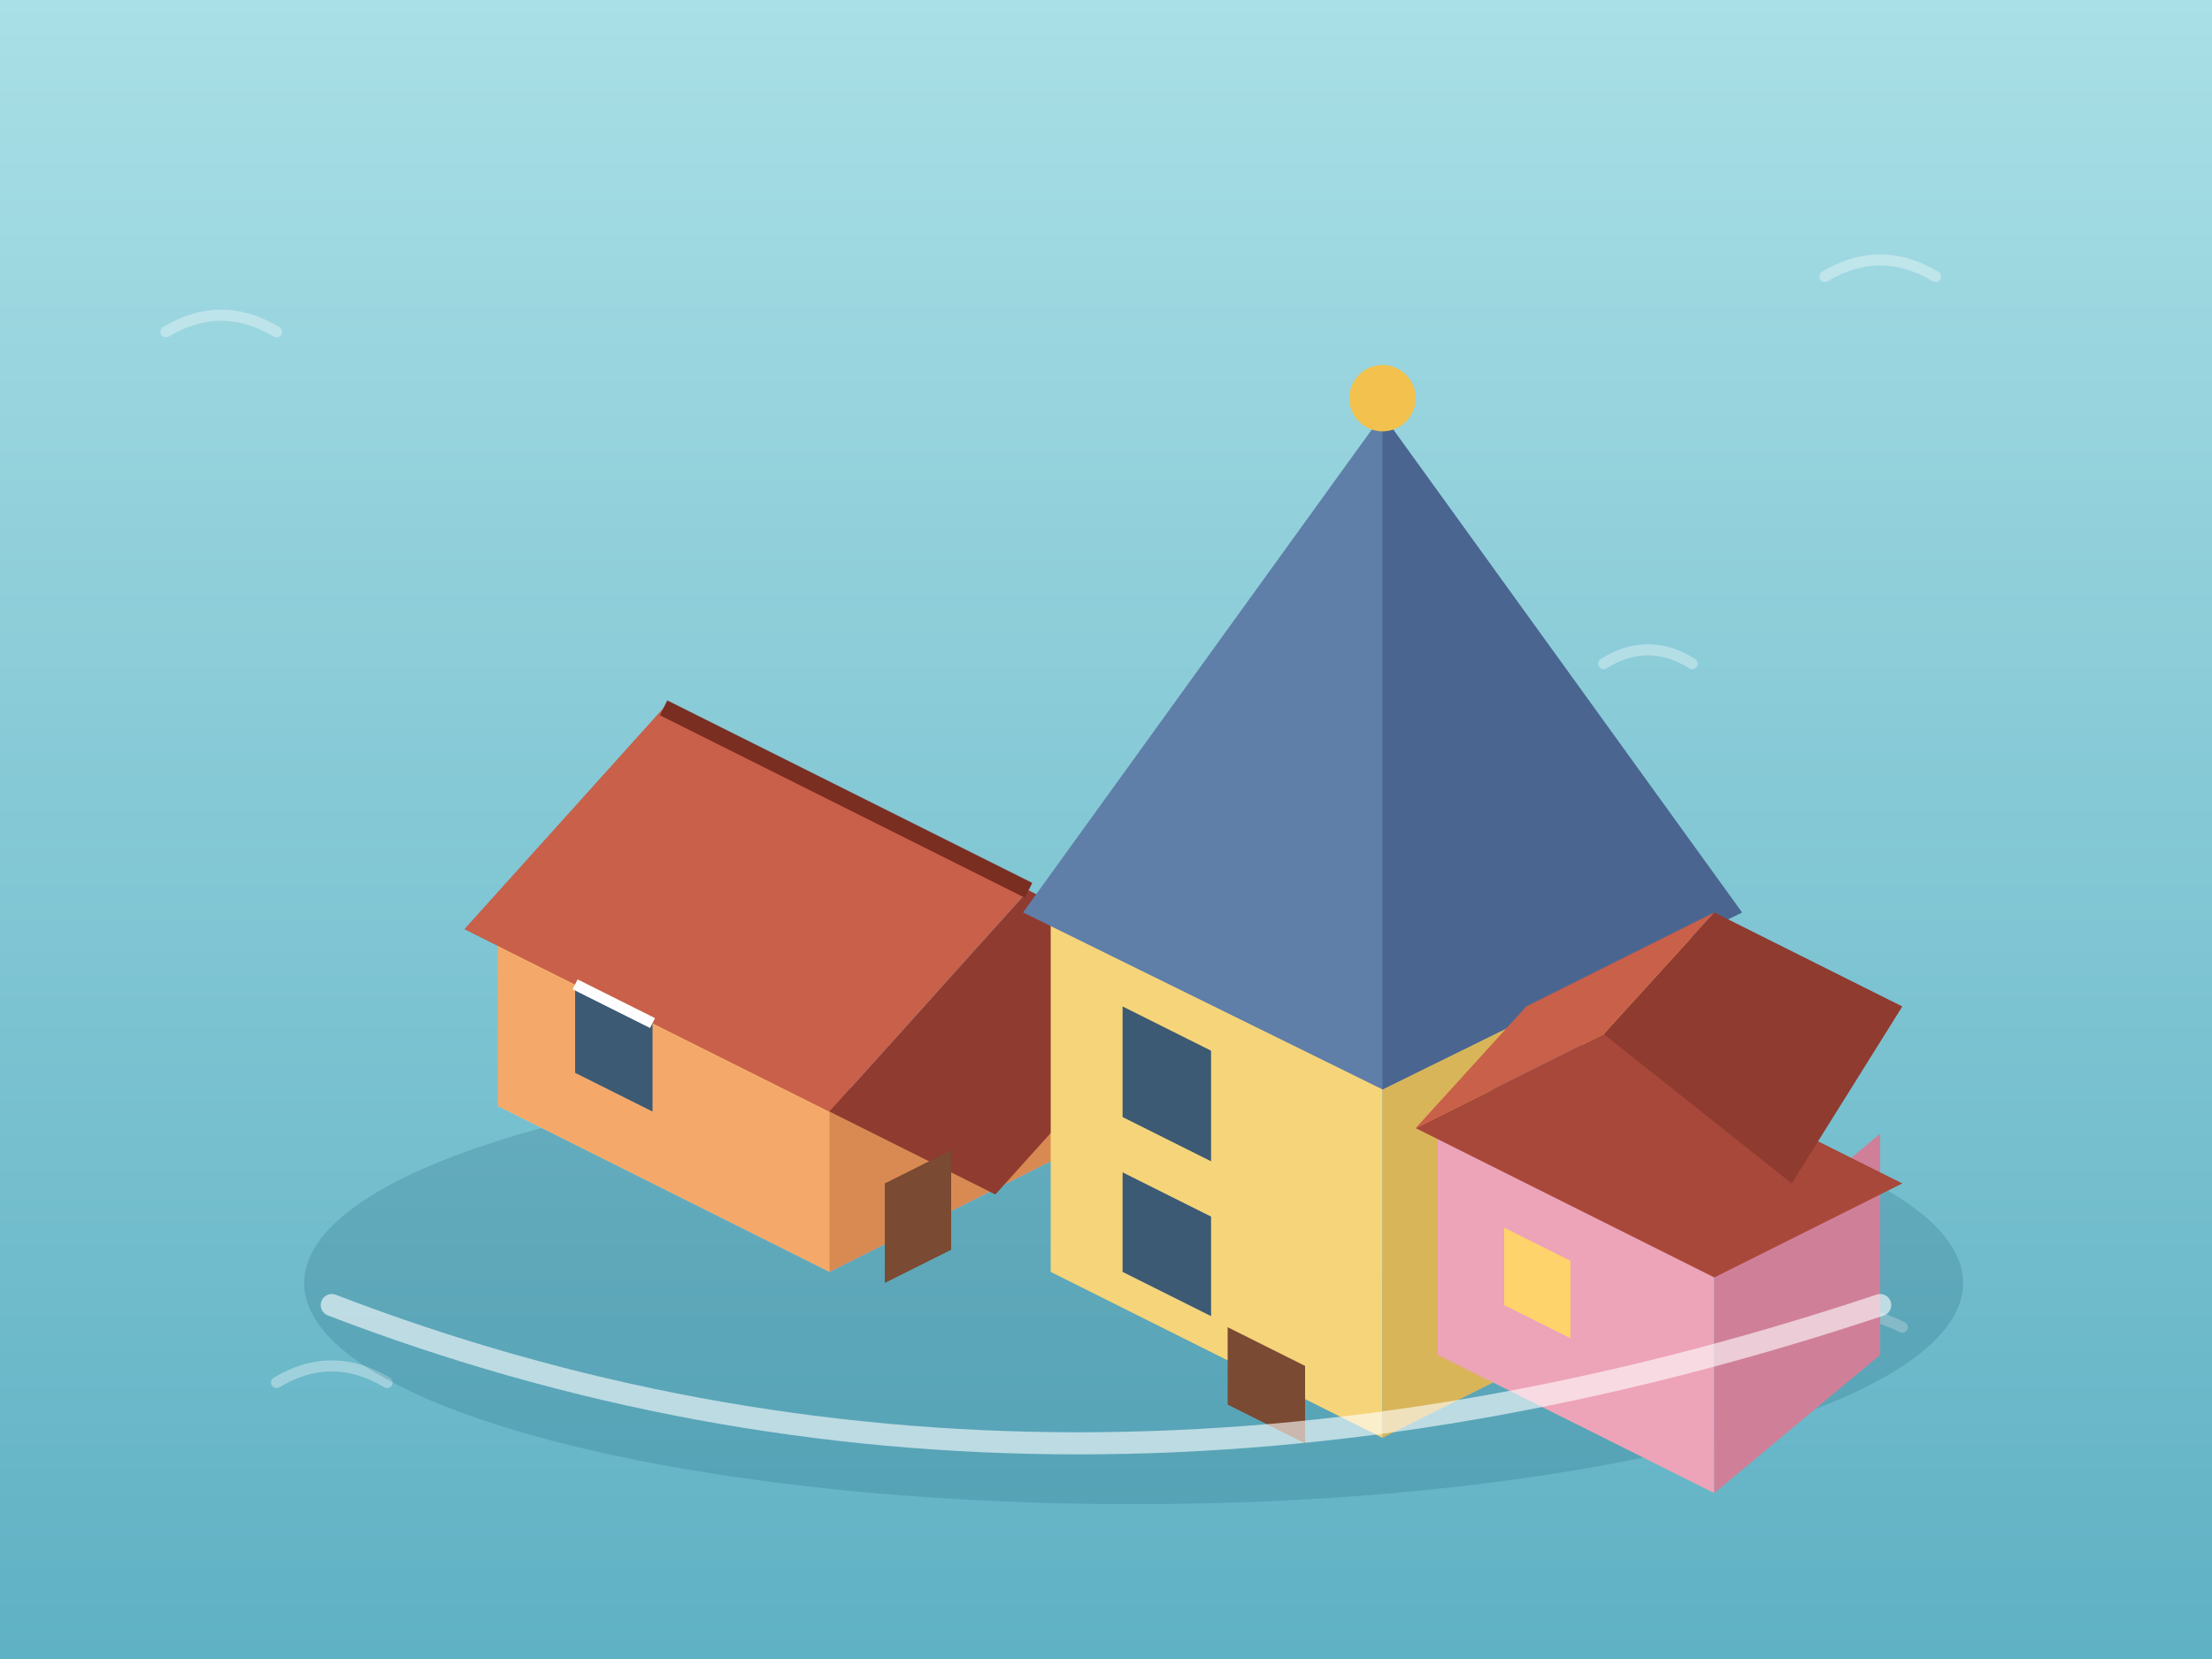
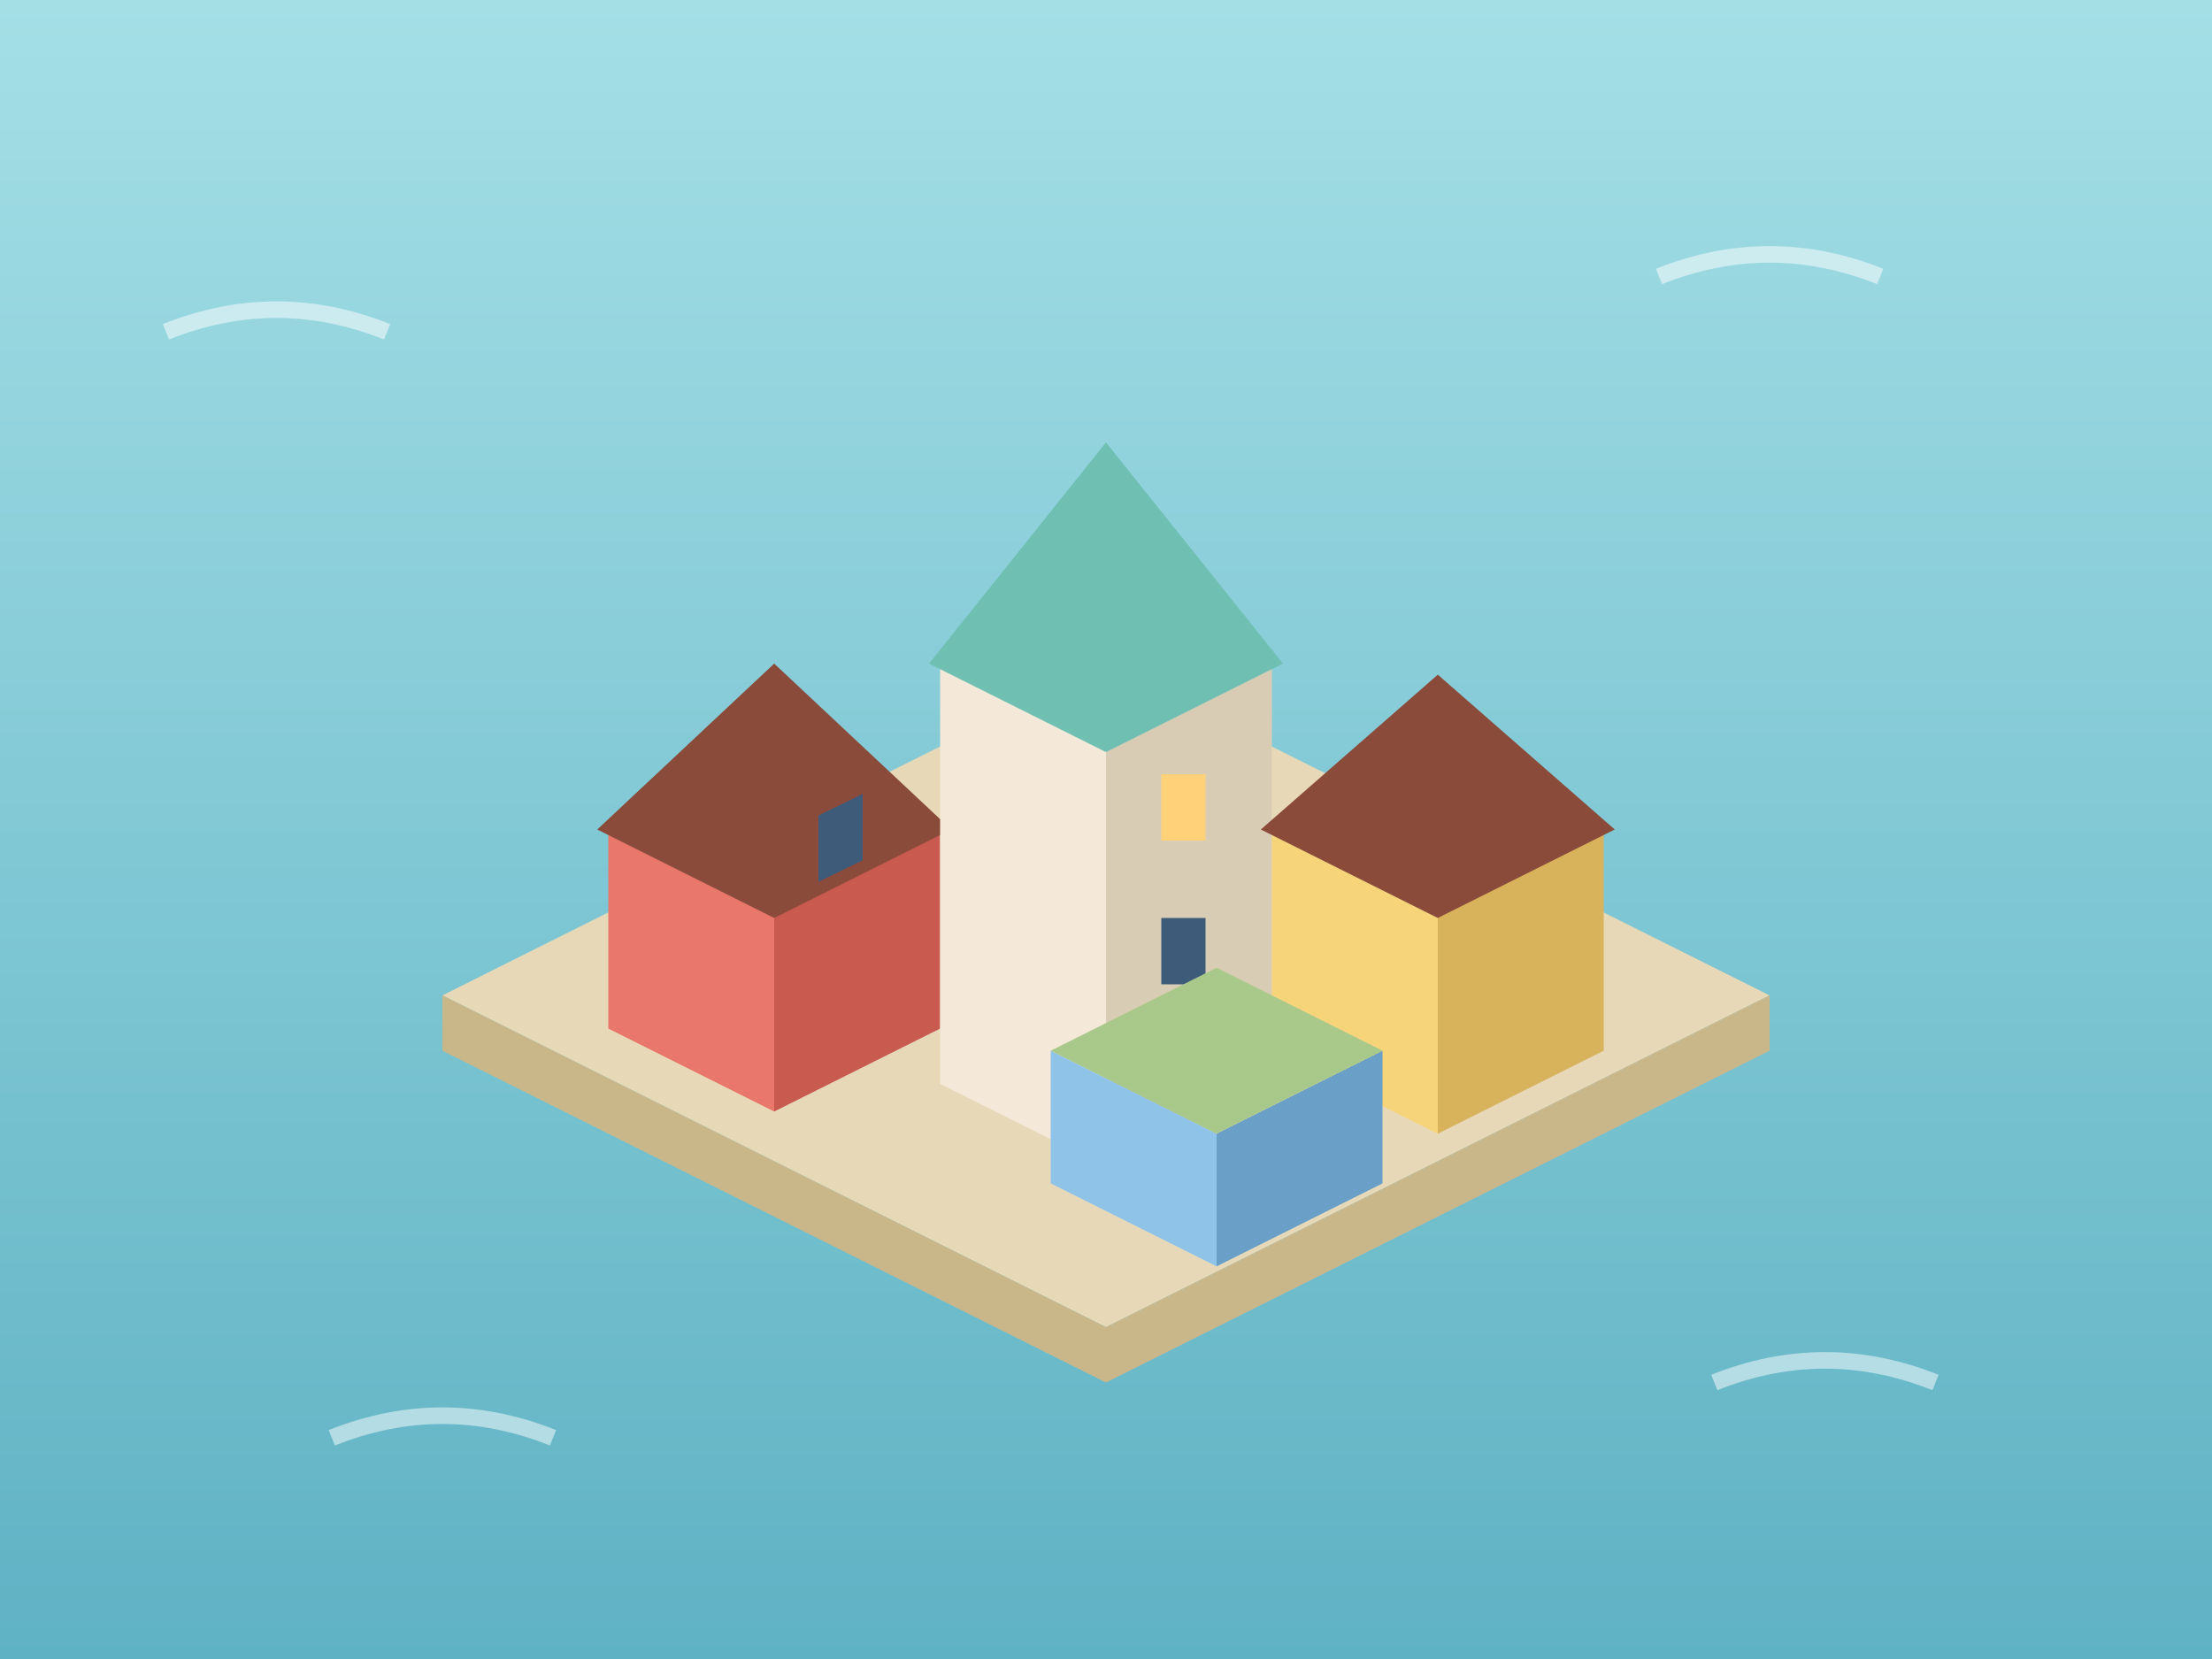
<svg xmlns="http://www.w3.org/2000/svg" viewBox="0 0 400 300">
  <defs>
-     <linearGradient id="s" x1="0" y1="0" x2="0" y2="1">
-       <stop offset="0" stop-color="#a9dfe6" />
-       <stop offset="1" stop-color="#5fb1c4" />
+     <linearGradient id="w" x1="0" y1="0" x2="0" y2="1">
+       <stop offset="0" stop-color="#a4dfe6" />
+       <stop offset="1" stop-color="#5fb2c4" />
    </linearGradient>
+     <g id="h">
+       <path d="M0 0l30 15v36l-30-15z" fill="#e9776b" />
+       <path d="M30 15l30-15v36l-30 15z" fill="#c95a50" />
+       <path d="M-2 0l32-30 32 30-32 16z" fill="#8a4b3a" />
+       <rect x="38" y="16" width="8" height="12" fill="#3e5c7a" transform="skewY(-26)" />
+     </g>
  </defs>
-   <rect width="400" height="300" fill="url(#s)" />
-   <g stroke="#fff" stroke-opacity=".35" stroke-width="2" fill="none" stroke-linecap="round">
-     <path d="M30 60q10-6 20 0M330 50q10-6 20 0M50 250q10-6 20 0M320 240q12-6 24 0M290 120q8-5 16 0" />
+   <rect width="400" height="300" fill="url(#w)" />
+   <g stroke="#fff" stroke-opacity=".5" stroke-width="3" fill="none">
+     <path d="M30 60q20-8 40 0M300 50q20-8 40 0M60 260q20-8 40 0M310 250q20-8 40 0" />
  </g>
-   <ellipse cx="205" cy="232" rx="150" ry="40" fill="#0b4f6c" opacity=".18" />
-   <path d="M90 200l60 30 60-30-60-30z" fill="#fff" opacity=".35" />
-   <path d="M90 170v30l60 30v-30z" fill="#f4a96a" />
-   <path d="M210 170v30l-60 30v-30z" fill="#d98a52" />
-   <path d="M84 168l66 33 6-3-60-30z" fill="#a8483a" />
-   <path d="M84 168l36-40 66 33-36 40z" fill="#c9604a" />
-   <path d="M150 201l36-40 30 15-36 40z" fill="#8f3b30" />
-   <path d="M120 128l66 33" stroke="#7a2e22" stroke-width="3" />
-   <path d="M104 178l14 7v16l-14-7z" fill="#3c5a73" />
-   <path d="M104 178l14 7" stroke="#fff" stroke-width="2" />
-   <path d="M160 214l12-6v18l-12 6z" fill="#7a4a32" />
-   <path d="M190 165v65l60 30v-65z" fill="#f6d47a" />
-   <path d="M310 165v65l-60 30v-65z" fill="#d9b55a" />
-   <path d="M190 165l60-30 60 30-60 30z" fill="#fff6d8" />
-   <path d="M185 165l65-90 65 90-65 32z" fill="#5f7ea8" />
-   <path d="M250 75l65 90-65 32z" fill="#4a6690" />
-   <circle cx="250" cy="72" r="6" fill="#f2c14e" />
-   <path d="M203 182l16 8v20l-16-8zM203 212l16 8v18l-16-8z" fill="#3c5a73" />
-   <path d="M270 196l16-8v20l-16 8zM270 226l16-8v18l-16 8z" fill="#3c5a73" />
-   <path d="M222 240l14 7v14l-14-7z" fill="#7a4a32" />
-   <path d="M260 205v40l50 25v-40z" fill="#eda3b8" />
-   <path d="M340 205v40l-30 25v-40z" fill="#cf8098" />
-   <path d="M255 205l45-30 45 30-35 30z" fill="#b5503f" opacity="0" />
-   <path d="M256 204l54 27 34-17-54-27z" fill="#a8483a" />
-   <path d="M290 187l20-22 34 17-20 32z" fill="#8f3b30" />
-   <path d="M256 204l34-17 20-22-34 17z" fill="#c9604a" />
-   <path d="M272 222l12 6v14l-12-6z" fill="#ffd36b" />
-   <path d="M60 236q130 50 280 0" stroke="#fff" stroke-opacity=".6" stroke-width="4" fill="none" stroke-linecap="round" />
+   <path d="M200 120l120 60-120 60-120-60z" fill="#e7d9b8" />
+   <path d="M80 180l120 60v10l-120-60zM320 180l-120 60v10l120-60z" fill="#c9b78a" />
+   <use href="#h" x="110" y="150" />
+   <g transform="translate(170 120)">
+     <path d="M0 0l30 15v76l-30-15z" fill="#f4e9d8" />
+     <path d="M30 15l30-15v76l-30 15z" fill="#d9ccb4" />
+     <path d="M-2 0l32-40 32 40-32 16z" fill="#6fbfb3" />
+     <rect x="40" y="20" width="8" height="12" fill="#ffd27a" />
+     <rect x="40" y="46" width="8" height="12" fill="#3e5c7a" />
+   </g>
+   <g transform="translate(230 150)">
+     <path d="M0 0l30 15v40l-30-15z" fill="#f6d47a" />
+     <path d="M30 15l30-15v40l-30 15z" fill="#d9b25c" />
+     <path d="M-2 0l32-28 32 28-32 16z" fill="#8a4b3a" />
+   </g>
+   <g transform="translate(190 190)">
+     <path d="M0 0l30 15v24l-30-15z" fill="#8fc3e8" />
+     <path d="M30 15l30-15v24l-30 15z" fill="#6aa0c8" />
+     <path d="M0 0l30-15 30 15-30 15z" fill="#a9c98a" />
+   </g>
</svg>
